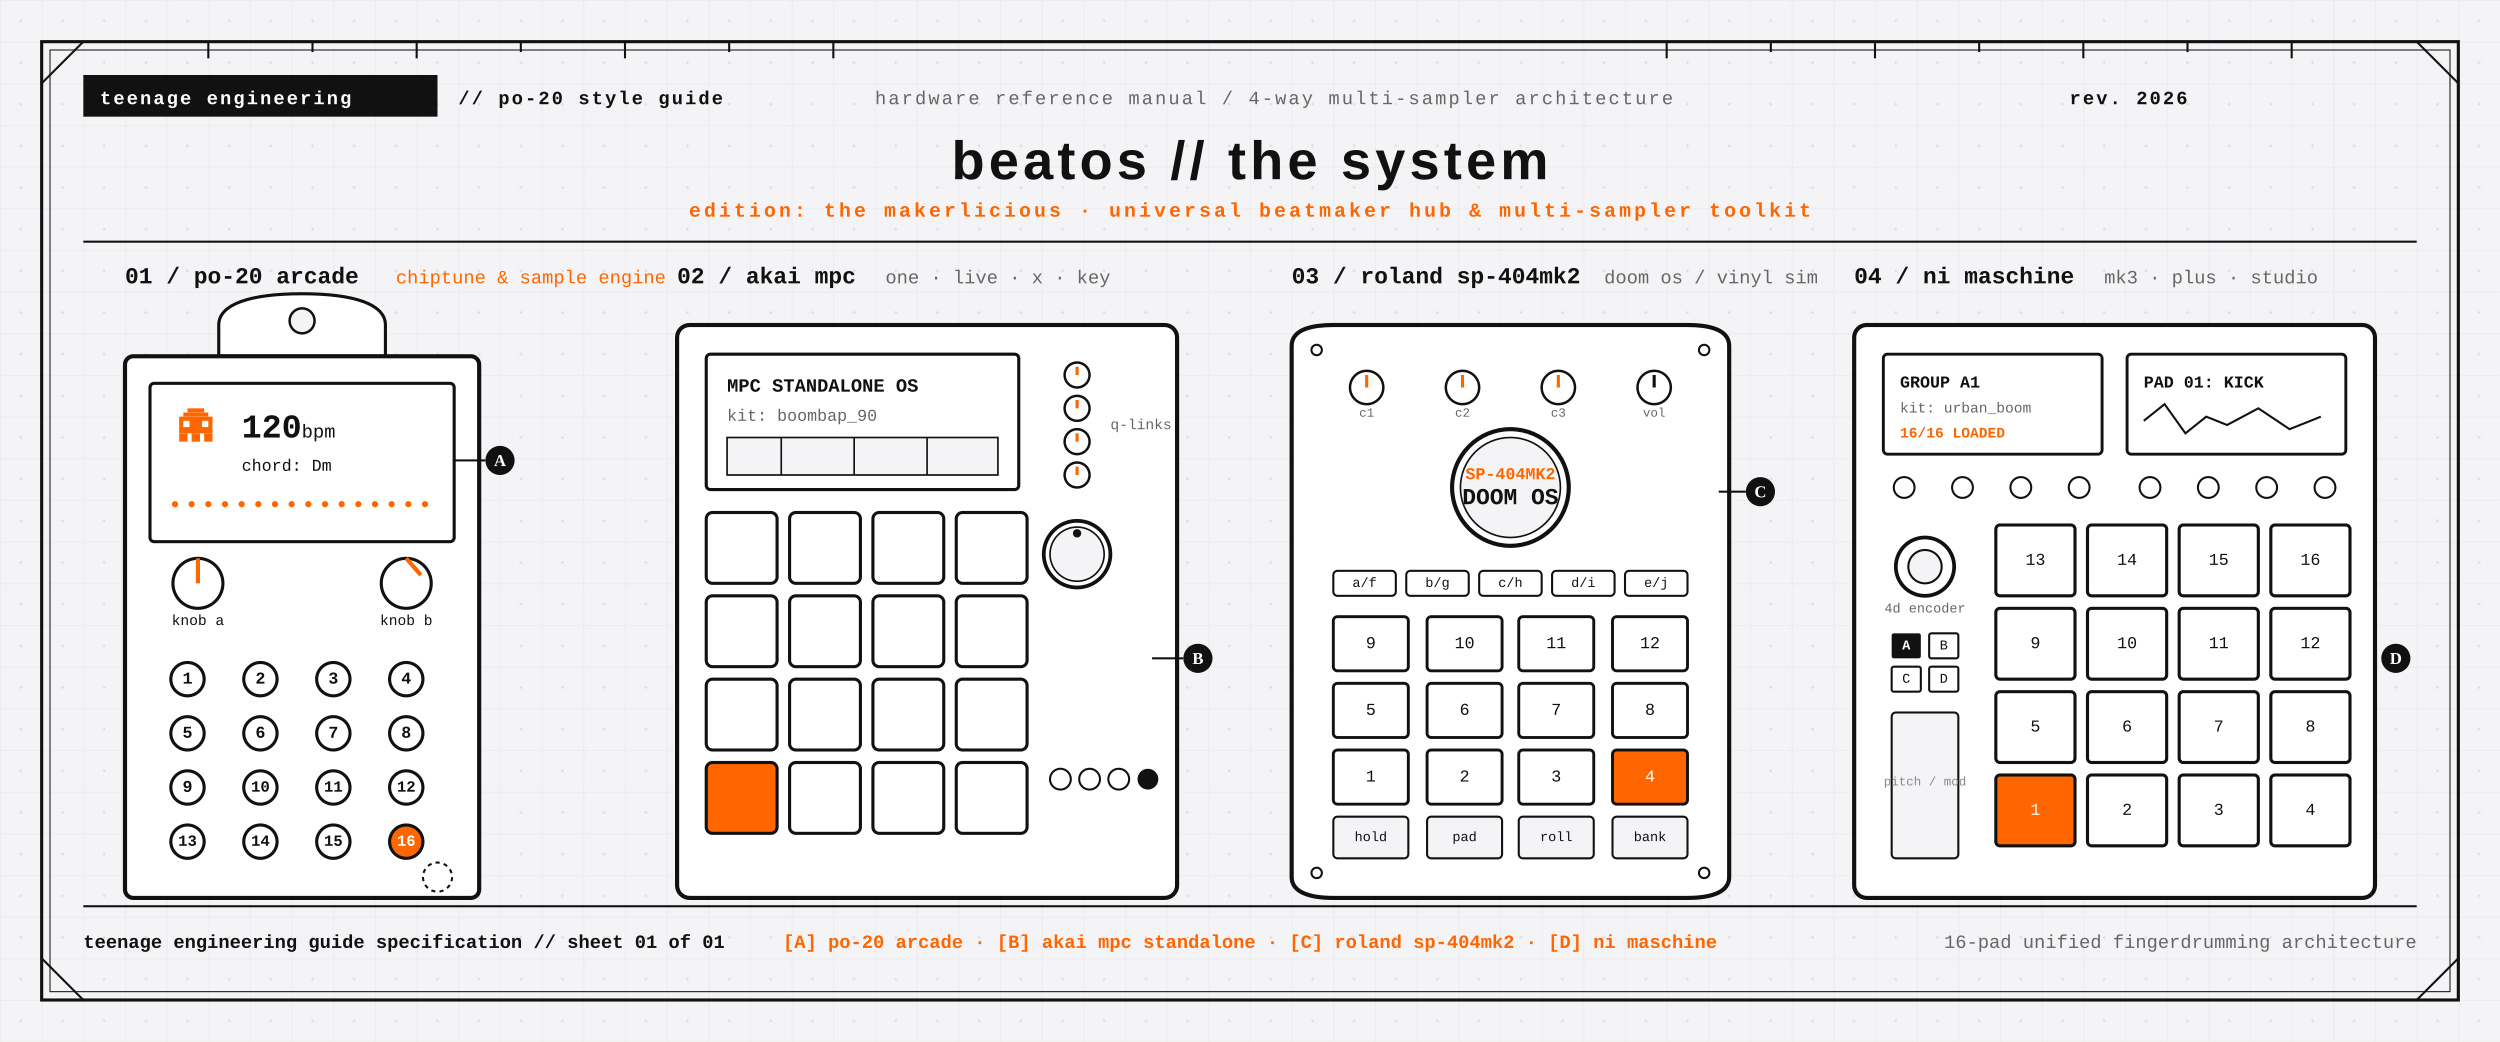
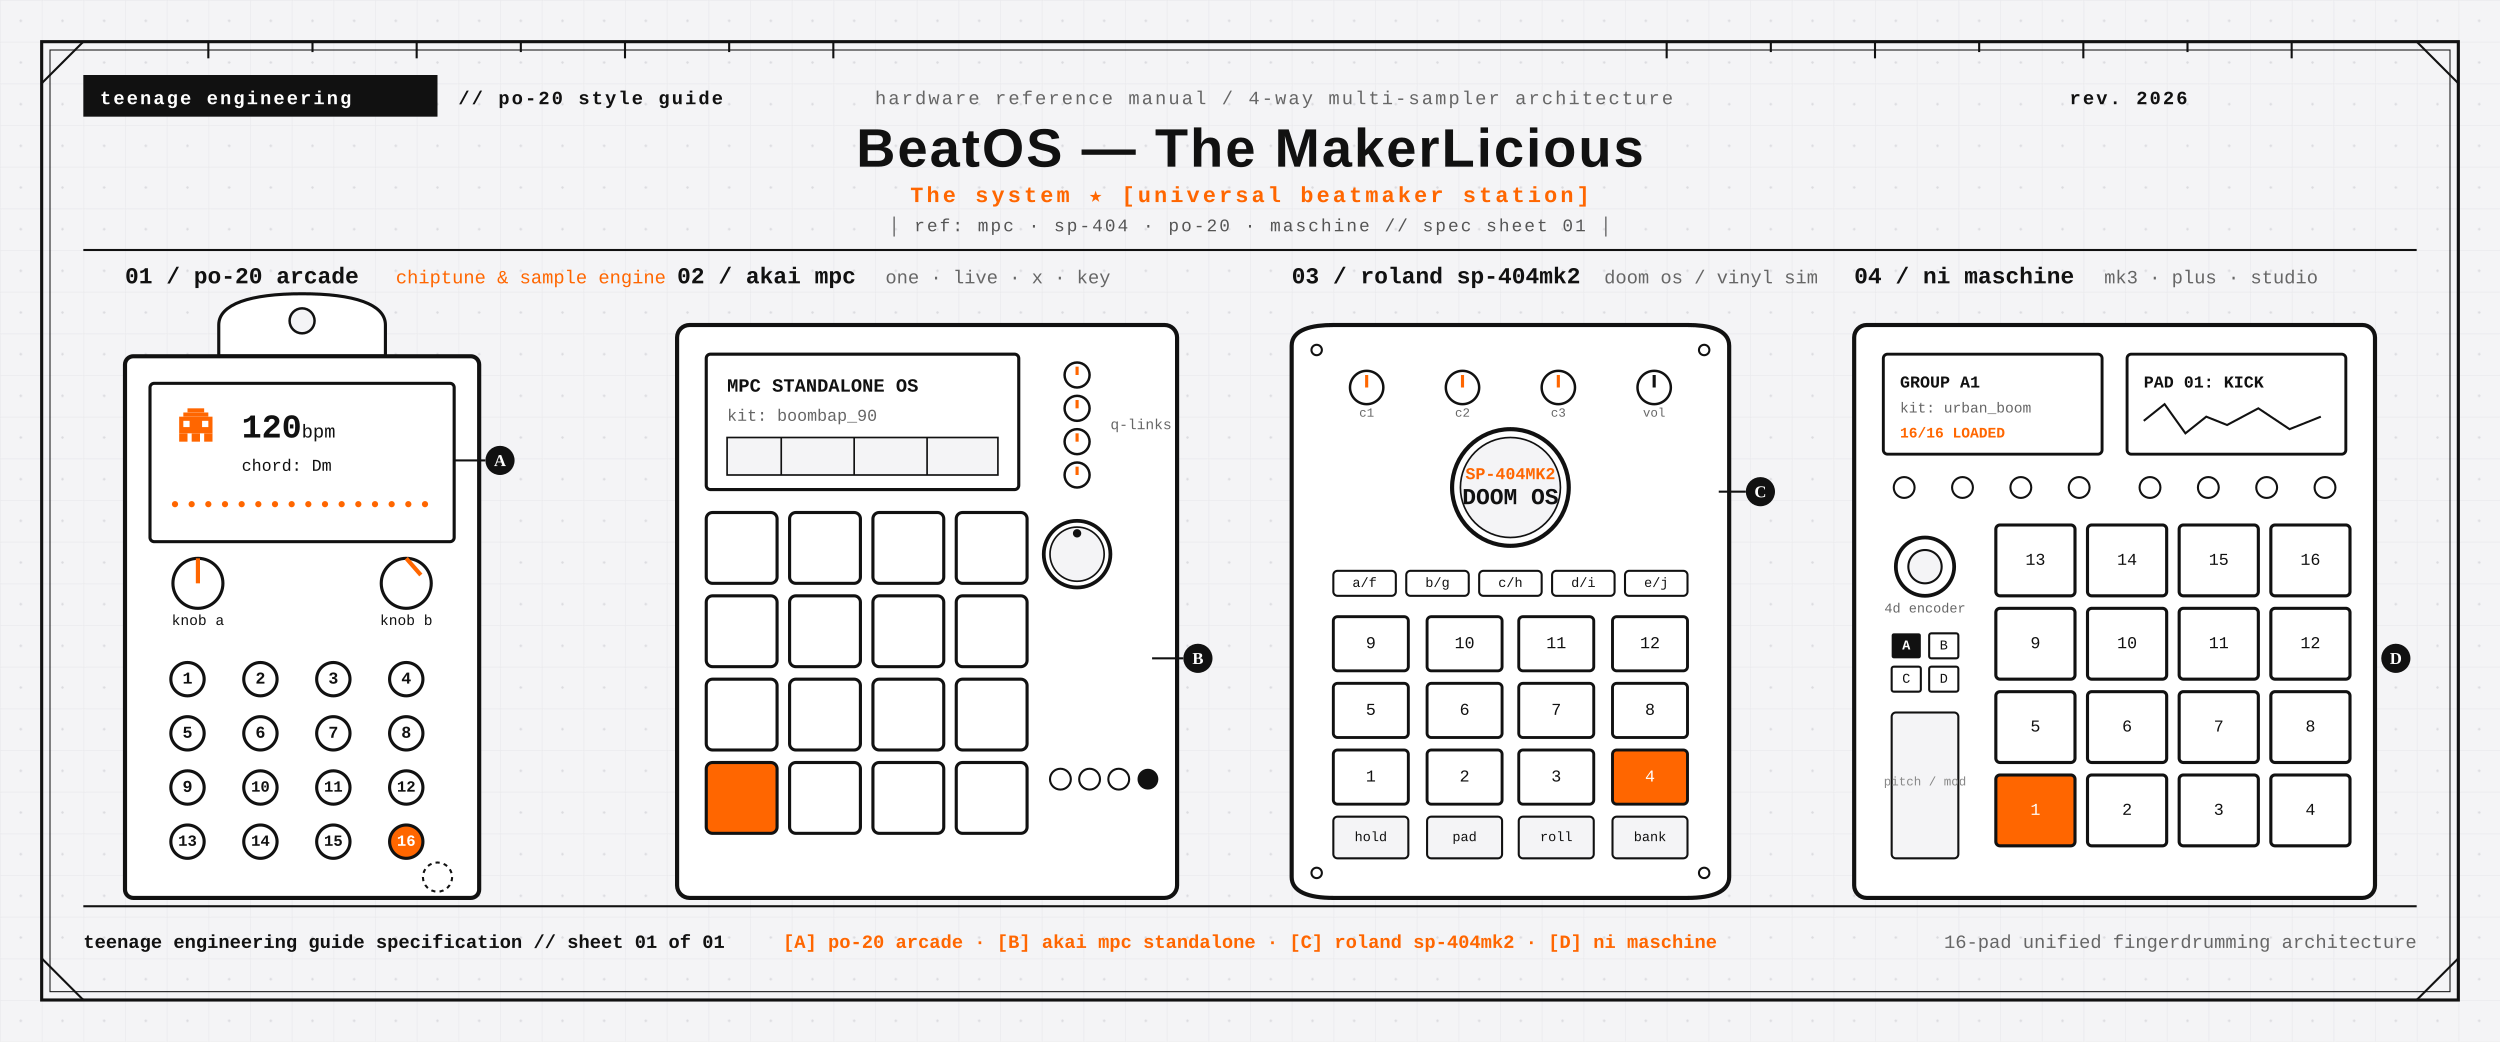
<svg xmlns="http://www.w3.org/2000/svg" viewBox="0 0 1200 500" width="100%" height="100%">
  <defs>
    <pattern id="teGrid" width="20" height="20" patternUnits="userSpaceOnUse">
      <path d="M 20 0 L 0 0 0 20" fill="none" stroke="#e2e2e6" stroke-width="0.5" />
      <circle cx="10" cy="10" r="0.6" fill="#d1d1d6" />
    </pattern>
    <style>
      .te-text { font-family: -apple-system, BlinkMacSystemFont, "Helvetica Neue", Arial, sans-serif; }
      .te-mono { font-family: "SF Mono", Monaco, "Courier New", monospace; }
      .te-bold { font-weight: 700; }
      .te-black { stroke: #111111; fill: none; }
      .te-orange { fill: #ff6600; }
      .te-badge { fill: #111111; }
      .te-badge-txt { fill: #ffffff; font-size: 8px; font-weight: 700; text-anchor: middle; dominant-baseline: central; }
    </style>
  </defs>
  <rect width="1200" height="500" fill="#f4f4f6" />
  <rect width="1200" height="500" fill="url(#teGrid)" opacity="0.7" />
  <rect x="20" y="20" width="1160" height="460" fill="none" stroke="#111111" stroke-width="1.5" />
  <rect x="24" y="24" width="1152" height="452" fill="none" stroke="#111111" stroke-width="0.5" />
  <g stroke="#111111" stroke-width="1">
    <path d="M 20 40 L 40 20 M 1180 40 L 1160 20 M 20 460 L 40 480 M 1180 460 L 1160 480" />
    <line x1="100" y1="20" x2="100" y2="28" />
    <line x1="150" y1="20" x2="150" y2="25" />
    <line x1="200" y1="20" x2="200" y2="28" />
    <line x1="250" y1="20" x2="250" y2="25" />
    <line x1="300" y1="20" x2="300" y2="28" />
    <line x1="350" y1="20" x2="350" y2="25" />
    <line x1="400" y1="20" x2="400" y2="28" />
    <line x1="800" y1="20" x2="800" y2="28" />
    <line x1="850" y1="20" x2="850" y2="25" />
    <line x1="900" y1="20" x2="900" y2="28" />
    <line x1="950" y1="20" x2="950" y2="25" />
    <line x1="1000" y1="20" x2="1000" y2="28" />
    <line x1="1050" y1="20" x2="1050" y2="25" />
    <line x1="1100" y1="20" x2="1100" y2="28" />
  </g>
  <g class="te-mono" font-size="9" fill="#111111" letter-spacing="1">
    <rect x="40" y="36" width="170" height="20" fill="#111111" />
    <text x="48" y="50" fill="#ffffff" font-weight="700">teenage engineering</text>
    <text x="220" y="50" font-weight="700">// po-20 style guide</text>
    <text x="420" y="50" fill="#666666">hardware reference manual / 4-way multi-sampler architecture</text>
    <text x="1050" y="50" text-anchor="end" font-weight="700">rev. 2026</text>
  </g>
  <g class="te-text" text-anchor="middle">
-     <text x="600" y="86" font-size="26" font-weight="900" fill="#111111" letter-spacing="2">
-       beatos // the system
+     <text x="600" y="80" font-size="26" font-weight="900" fill="#111111" letter-spacing="1">
+       BeatOS — The MakerLicious
    </text>
-     <text x="600" y="104" class="te-mono" font-size="9.5" fill="#ff6600" font-weight="700" letter-spacing="1.5">
-       edition: the makerlicious · universal beatmaker hub &amp; multi-sampler toolkit
+     <text x="600" y="97" class="te-mono" font-size="10.5" fill="#ff6600" font-weight="700" letter-spacing="1.5">
+       The system  ★  [universal beatmaker station]
    </text>
-   </g>
-   <line x1="40" y1="116" x2="1160" y2="116" stroke="#111111" stroke-width="1" />
+     <text x="600" y="111" class="te-mono" font-size="8.5" fill="#555555" letter-spacing="1">
+       │  ref: mpc · sp-404 · po-20 · maschine // spec sheet 01  │
+     </text>
+   </g>
+   <line x1="40" y1="120" x2="1160" y2="120" stroke="#111111" stroke-width="1" />
  <g transform="translate(60, 136)">
    <text x="0" y="0" class="te-mono te-bold" font-size="11" fill="#111111">01 / po-20 arcade</text>
    <text x="130" y="0" class="te-mono" font-size="9" fill="#ff6600">chiptune &amp; sample engine</text>
    <path d="M 45 20 C 45 10, 60 5, 85 5 C 110 5, 125 10, 125 20 L 125 35 L 45 35 Z" fill="#ffffff" stroke="#111111" stroke-width="1.5" />
    <circle cx="85" cy="18" r="6" fill="#f4f4f6" stroke="#111111" stroke-width="1.2" />
    <line x1="45" y1="35" x2="125" y2="35" stroke="#111111" stroke-dasharray="2,2" stroke-width="1" />
    <rect x="0" y="35" width="170" height="260" rx="4" fill="#ffffff" stroke="#111111" stroke-width="2" />
    <rect x="12" y="48" width="146" height="76" rx="2" fill="#ffffff" stroke="#111111" stroke-width="1.5" />
    <g fill="#ff6600" transform="translate(24, 60)">
      <rect x="6" y="0" width="8" height="2" />
      <rect x="4" y="2" width="12" height="2" />
      <rect x="2" y="4" width="16" height="8" />
      <rect x="4" y="6" width="3" height="3" fill="#ffffff" />
      <rect x="13" y="6" width="3" height="3" fill="#ffffff" />
      <rect x="2" y="12" width="4" height="4" />
      <rect x="8" y="12" width="4" height="4" />
      <rect x="14" y="12" width="4" height="4" />
    </g>
    <text x="56" y="74" class="te-mono" font-size="16" font-weight="900" fill="#111111">120<tspan font-size="9" font-weight="normal">bpm</tspan>
    </text>
    <text x="56" y="90" class="te-mono" font-size="8" fill="#111111">chord: Dm</text>
    <g transform="translate(24, 106)" fill="#ff6600">
      <circle cx="0" cy="0" r="1.5" />
      <circle cx="8" cy="0" r="1.5" />
      <circle cx="16" cy="0" r="1.5" />
      <circle cx="24" cy="0" r="1.5" />
      <circle cx="32" cy="0" r="1.5" />
      <circle cx="40" cy="0" r="1.5" />
      <circle cx="48" cy="0" r="1.5" />
      <circle cx="56" cy="0" r="1.5" />
      <circle cx="64" cy="0" r="1.5" />
      <circle cx="72" cy="0" r="1.5" />
      <circle cx="80" cy="0" r="1.5" />
      <circle cx="88" cy="0" r="1.5" />
      <circle cx="96" cy="0" r="1.5" />
      <circle cx="104" cy="0" r="1.5" />
      <circle cx="112" cy="0" r="1.5" />
      <circle cx="120" cy="0" r="1.5" />
    </g>
    <circle cx="35" cy="144" r="12" fill="#ffffff" stroke="#111111" stroke-width="1.5" />
    <line x1="35" y1="132" x2="35" y2="144" stroke="#ff6600" stroke-width="2" />
    <text x="35" y="164" class="te-mono" font-size="7" fill="#111111" text-anchor="middle">knob a</text>
    <circle cx="135" cy="144" r="12" fill="#ffffff" stroke="#111111" stroke-width="1.5" />
    <line x1="135" y1="132" x2="142" y2="140" stroke="#ff6600" stroke-width="2" />
    <text x="135" y="164" class="te-mono" font-size="7" fill="#111111" text-anchor="middle">knob b</text>
    <g transform="translate(18, 178)">
      <circle cx="12" cy="12" r="8" fill="#ffffff" stroke="#111111" stroke-width="1.5" />
      <text x="12" y="12" class="te-mono te-bold" font-size="8" fill="#111111" text-anchor="middle" dominant-baseline="central">1</text>
      <circle cx="47" cy="12" r="8" fill="#ffffff" stroke="#111111" stroke-width="1.5" />
      <text x="47" y="12" class="te-mono te-bold" font-size="8" fill="#111111" text-anchor="middle" dominant-baseline="central">2</text>
      <circle cx="82" cy="12" r="8" fill="#ffffff" stroke="#111111" stroke-width="1.5" />
      <text x="82" y="12" class="te-mono te-bold" font-size="8" fill="#111111" text-anchor="middle" dominant-baseline="central">3</text>
      <circle cx="117" cy="12" r="8" fill="#ffffff" stroke="#111111" stroke-width="1.5" />
      <text x="117" y="12" class="te-mono te-bold" font-size="8" fill="#111111" text-anchor="middle" dominant-baseline="central">4</text>
      <circle cx="12" cy="38" r="8" fill="#ffffff" stroke="#111111" stroke-width="1.5" />
      <text x="12" y="38" class="te-mono te-bold" font-size="8" fill="#111111" text-anchor="middle" dominant-baseline="central">5</text>
      <circle cx="47" cy="38" r="8" fill="#ffffff" stroke="#111111" stroke-width="1.5" />
      <text x="47" y="38" class="te-mono te-bold" font-size="8" fill="#111111" text-anchor="middle" dominant-baseline="central">6</text>
      <circle cx="82" cy="38" r="8" fill="#ffffff" stroke="#111111" stroke-width="1.5" />
      <text x="82" y="38" class="te-mono te-bold" font-size="8" fill="#111111" text-anchor="middle" dominant-baseline="central">7</text>
      <circle cx="117" cy="38" r="8" fill="#ffffff" stroke="#111111" stroke-width="1.5" />
      <text x="117" y="38" class="te-mono te-bold" font-size="8" fill="#111111" text-anchor="middle" dominant-baseline="central">8</text>
      <circle cx="12" cy="64" r="8" fill="#ffffff" stroke="#111111" stroke-width="1.5" />
      <text x="12" y="64" class="te-mono te-bold" font-size="8" fill="#111111" text-anchor="middle" dominant-baseline="central">9</text>
      <circle cx="47" cy="64" r="8" fill="#ffffff" stroke="#111111" stroke-width="1.5" />
      <text x="47" y="64" class="te-mono te-bold" font-size="7.5" fill="#111111" text-anchor="middle" dominant-baseline="central">10</text>
      <circle cx="82" cy="64" r="8" fill="#ffffff" stroke="#111111" stroke-width="1.5" />
      <text x="82" y="64" class="te-mono te-bold" font-size="7.5" fill="#111111" text-anchor="middle" dominant-baseline="central">11</text>
      <circle cx="117" cy="64" r="8" fill="#ffffff" stroke="#111111" stroke-width="1.5" />
      <text x="117" y="64" class="te-mono te-bold" font-size="7.5" fill="#111111" text-anchor="middle" dominant-baseline="central">12</text>
      <circle cx="12" cy="90" r="8" fill="#ffffff" stroke="#111111" stroke-width="1.5" />
      <text x="12" y="90" class="te-mono te-bold" font-size="7.5" fill="#111111" text-anchor="middle" dominant-baseline="central">13</text>
      <circle cx="47" cy="90" r="8" fill="#ffffff" stroke="#111111" stroke-width="1.5" />
      <text x="47" y="90" class="te-mono te-bold" font-size="7.5" fill="#111111" text-anchor="middle" dominant-baseline="central">14</text>
      <circle cx="82" cy="90" r="8" fill="#ffffff" stroke="#111111" stroke-width="1.5" />
      <text x="82" y="90" class="te-mono te-bold" font-size="7.5" fill="#111111" text-anchor="middle" dominant-baseline="central">15</text>
      <circle cx="117" cy="90" r="8" fill="#ff6600" stroke="#111111" stroke-width="1.5" />
      <text x="117" y="90" class="te-mono te-bold" font-size="7.5" fill="#ffffff" text-anchor="middle" dominant-baseline="central">16</text>
    </g>
    <circle cx="150" cy="285" r="7" fill="none" stroke="#111111" stroke-width="1" stroke-dasharray="2,2" />
    <circle cx="180" cy="85" r="7" class="te-badge" />
    <text x="180" y="85" class="te-badge-txt">A</text>
    <line x1="158" y1="85" x2="173" y2="85" stroke="#111111" stroke-width="1" />
  </g>
  <g transform="translate(325, 136)">
    <text x="0" y="0" class="te-mono te-bold" font-size="11" fill="#111111">02 / akai mpc</text>
    <text x="100" y="0" class="te-mono" font-size="9" fill="#666666">one · live · x · key</text>
    <rect x="0" y="20" width="240" height="275" rx="6" fill="#ffffff" stroke="#111111" stroke-width="2" />
    <rect x="14" y="34" width="150" height="65" rx="2" fill="#ffffff" stroke="#111111" stroke-width="1.5" />
    <text x="24" y="52" class="te-mono te-bold" font-size="9" fill="#111111">MPC STANDALONE OS</text>
    <text x="24" y="66" class="te-mono" font-size="8" fill="#666666">kit: boombap_90</text>
    <rect x="24" y="74" width="130" height="18" fill="#f4f4f6" stroke="#111111" stroke-width="0.8" />
    <line x1="50" y1="74" x2="50" y2="92" stroke="#111111" stroke-width="0.8" />
    <line x1="85" y1="74" x2="85" y2="92" stroke="#111111" stroke-width="0.8" />
    <line x1="120" y1="74" x2="120" y2="92" stroke="#111111" stroke-width="0.8" />
    <g transform="translate(182, 38)">
      <circle cx="10" cy="6" r="6" fill="#ffffff" stroke="#111111" stroke-width="1.2" />
      <line x1="10" y1="2" x2="10" y2="6" stroke="#ff6600" stroke-width="1.5" />
      <circle cx="10" cy="22" r="6" fill="#ffffff" stroke="#111111" stroke-width="1.2" />
      <line x1="10" y1="18" x2="10" y2="22" stroke="#ff6600" stroke-width="1.5" />
      <circle cx="10" cy="38" r="6" fill="#ffffff" stroke="#111111" stroke-width="1.2" />
      <line x1="10" y1="34" x2="10" y2="38" stroke="#ff6600" stroke-width="1.5" />
      <circle cx="10" cy="54" r="6" fill="#ffffff" stroke="#111111" stroke-width="1.2" />
      <line x1="10" y1="50" x2="10" y2="54" stroke="#ff6600" stroke-width="1.5" />
      <text x="26" y="32" class="te-mono" font-size="7" fill="#666666">q-links</text>
    </g>
    <circle cx="192" cy="130" r="16" fill="#ffffff" stroke="#111111" stroke-width="1.8" />
    <circle cx="192" cy="130" r="13" fill="#f4f4f6" stroke="#111111" stroke-width="0.8" />
    <circle cx="192" cy="120" r="2" fill="#111111" />
    <g transform="translate(14, 110)">
      <rect x="0" y="0" width="34" height="34" rx="3" fill="#ffffff" stroke="#111111" stroke-width="1.5" />
      <rect x="40" y="0" width="34" height="34" rx="3" fill="#ffffff" stroke="#111111" stroke-width="1.5" />
      <rect x="80" y="0" width="34" height="34" rx="3" fill="#ffffff" stroke="#111111" stroke-width="1.5" />
      <rect x="120" y="0" width="34" height="34" rx="3" fill="#ffffff" stroke="#111111" stroke-width="1.5" />
      <rect x="0" y="40" width="34" height="34" rx="3" fill="#ffffff" stroke="#111111" stroke-width="1.5" />
      <rect x="40" y="40" width="34" height="34" rx="3" fill="#ffffff" stroke="#111111" stroke-width="1.5" />
      <rect x="80" y="40" width="34" height="34" rx="3" fill="#ffffff" stroke="#111111" stroke-width="1.5" />
      <rect x="120" y="40" width="34" height="34" rx="3" fill="#ffffff" stroke="#111111" stroke-width="1.5" />
      <rect x="0" y="80" width="34" height="34" rx="3" fill="#ffffff" stroke="#111111" stroke-width="1.5" />
      <rect x="40" y="80" width="34" height="34" rx="3" fill="#ffffff" stroke="#111111" stroke-width="1.5" />
      <rect x="80" y="80" width="34" height="34" rx="3" fill="#ffffff" stroke="#111111" stroke-width="1.5" />
      <rect x="120" y="80" width="34" height="34" rx="3" fill="#ffffff" stroke="#111111" stroke-width="1.5" />
      <rect x="0" y="120" width="34" height="34" rx="3" fill="#ff6600" stroke="#111111" stroke-width="1.5" />
      <rect x="40" y="120" width="34" height="34" rx="3" fill="#ffffff" stroke="#111111" stroke-width="1.5" />
      <rect x="80" y="120" width="34" height="34" rx="3" fill="#ffffff" stroke="#111111" stroke-width="1.5" />
      <rect x="120" y="120" width="34" height="34" rx="3" fill="#ffffff" stroke="#111111" stroke-width="1.5" />
    </g>
    <g transform="translate(176, 230)">
      <circle cx="8" cy="8" r="5" fill="#ffffff" stroke="#111111" stroke-width="1" />
      <circle cx="22" cy="8" r="5" fill="#ffffff" stroke="#111111" stroke-width="1" />
      <circle cx="36" cy="8" r="5" fill="#ffffff" stroke="#111111" stroke-width="1" />
      <circle cx="50" cy="8" r="5" fill="#111111" />
    </g>
    <circle cx="250" cy="180" r="7" class="te-badge" />
    <text x="250" y="180" class="te-badge-txt">B</text>
    <line x1="228" y1="180" x2="243" y2="180" stroke="#111111" stroke-width="1" />
  </g>
  <g transform="translate(620, 136)">
    <text x="0" y="0" class="te-mono te-bold" font-size="11" fill="#111111">03 / roland sp-404mk2</text>
    <text x="150" y="0" class="te-mono" font-size="9" fill="#666666">doom os / vinyl sim</text>
    <path d="M 0 30 C 0 22, 10 20, 20 20 L 190 20 C 200 20, 210 22, 210 30 L 210 285 C 210 292, 202 295, 190 295 L 20 295 C 8 295, 0 292, 0 285 Z" fill="#ffffff" stroke="#111111" stroke-width="2" />
    <circle cx="12" cy="32" r="2.5" fill="#ffffff" stroke="#111111" stroke-width="1" />
    <circle cx="198" cy="32" r="2.5" fill="#ffffff" stroke="#111111" stroke-width="1" />
    <circle cx="12" cy="283" r="2.5" fill="#ffffff" stroke="#111111" stroke-width="1" />
    <circle cx="198" cy="283" r="2.5" fill="#ffffff" stroke="#111111" stroke-width="1" />
    <g transform="translate(0, 36)">
      <circle cx="36" cy="14" r="8" fill="#ffffff" stroke="#111111" stroke-width="1.2" />
      <line x1="36" y1="8" x2="36" y2="14" stroke="#ff6600" stroke-width="1.5" />
      <text x="36" y="28" class="te-mono" font-size="6" fill="#666666" text-anchor="middle">c1</text>
      <circle cx="82" cy="14" r="8" fill="#ffffff" stroke="#111111" stroke-width="1.2" />
      <line x1="82" y1="8" x2="82" y2="14" stroke="#ff6600" stroke-width="1.5" />
      <text x="82" y="28" class="te-mono" font-size="6" fill="#666666" text-anchor="middle">c2</text>
      <circle cx="128" cy="14" r="8" fill="#ffffff" stroke="#111111" stroke-width="1.2" />
      <line x1="128" y1="8" x2="128" y2="14" stroke="#ff6600" stroke-width="1.5" />
      <text x="128" y="28" class="te-mono" font-size="6" fill="#666666" text-anchor="middle">c3</text>
      <circle cx="174" cy="14" r="8" fill="#ffffff" stroke="#111111" stroke-width="1.2" />
      <line x1="174" y1="8" x2="174" y2="14" stroke="#111111" stroke-width="1.5" />
      <text x="174" y="28" class="te-mono" font-size="6" fill="#666666" text-anchor="middle">vol</text>
    </g>
    <circle cx="105" cy="98" r="28" fill="#ffffff" stroke="#111111" stroke-width="2" />
    <circle cx="105" cy="98" r="24" fill="#f4f4f6" stroke="#111111" stroke-width="0.8" />
    <text x="105" y="94" class="te-mono te-bold" font-size="8" fill="#ff6600" text-anchor="middle">SP-404MK2</text>
    <text x="105" y="106" class="te-mono te-bold" font-size="11" fill="#111111" text-anchor="middle">DOOM OS</text>
    <g transform="translate(20, 138)">
      <rect x="0" y="0" width="30" height="12" rx="2" fill="#ffffff" stroke="#111111" stroke-width="1" />
      <text x="15" y="6" class="te-mono" font-size="6.5" fill="#111111" text-anchor="middle" dominant-baseline="central">a/f</text>
      <rect x="35" y="0" width="30" height="12" rx="2" fill="#ffffff" stroke="#111111" stroke-width="1" />
      <text x="50" y="6" class="te-mono" font-size="6.5" fill="#111111" text-anchor="middle" dominant-baseline="central">b/g</text>
      <rect x="70" y="0" width="30" height="12" rx="2" fill="#ffffff" stroke="#111111" stroke-width="1" />
      <text x="85" y="6" class="te-mono" font-size="6.5" fill="#111111" text-anchor="middle" dominant-baseline="central">c/h</text>
      <rect x="105" y="0" width="30" height="12" rx="2" fill="#ffffff" stroke="#111111" stroke-width="1" />
      <text x="120" y="6" class="te-mono" font-size="6.5" fill="#111111" text-anchor="middle" dominant-baseline="central">d/i</text>
      <rect x="140" y="0" width="30" height="12" rx="2" fill="#ffffff" stroke="#111111" stroke-width="1" />
      <text x="155" y="6" class="te-mono" font-size="6.5" fill="#111111" text-anchor="middle" dominant-baseline="central">e/j</text>
    </g>
    <g transform="translate(20, 160)">
      <rect x="0" y="0" width="36" height="26" rx="2" fill="#ffffff" stroke="#111111" stroke-width="1.4" />
      <text x="18" y="13" class="te-mono" font-size="8" fill="#111111" text-anchor="middle" dominant-baseline="central">9</text>
      <rect x="45" y="0" width="36" height="26" rx="2" fill="#ffffff" stroke="#111111" stroke-width="1.4" />
      <text x="63" y="13" class="te-mono" font-size="8" fill="#111111" text-anchor="middle" dominant-baseline="central">10</text>
      <rect x="89" y="0" width="36" height="26" rx="2" fill="#ffffff" stroke="#111111" stroke-width="1.4" />
      <text x="107" y="13" class="te-mono" font-size="8" fill="#111111" text-anchor="middle" dominant-baseline="central">11</text>
      <rect x="134" y="0" width="36" height="26" rx="2" fill="#ffffff" stroke="#111111" stroke-width="1.4" />
      <text x="152" y="13" class="te-mono" font-size="8" fill="#111111" text-anchor="middle" dominant-baseline="central">12</text>
      <rect x="0" y="32" width="36" height="26" rx="2" fill="#ffffff" stroke="#111111" stroke-width="1.4" />
      <text x="18" y="45" class="te-mono" font-size="8" fill="#111111" text-anchor="middle" dominant-baseline="central">5</text>
      <rect x="45" y="32" width="36" height="26" rx="2" fill="#ffffff" stroke="#111111" stroke-width="1.4" />
      <text x="63" y="45" class="te-mono" font-size="8" fill="#111111" text-anchor="middle" dominant-baseline="central">6</text>
      <rect x="89" y="32" width="36" height="26" rx="2" fill="#ffffff" stroke="#111111" stroke-width="1.4" />
      <text x="107" y="45" class="te-mono" font-size="8" fill="#111111" text-anchor="middle" dominant-baseline="central">7</text>
      <rect x="134" y="32" width="36" height="26" rx="2" fill="#ffffff" stroke="#111111" stroke-width="1.4" />
      <text x="152" y="45" class="te-mono" font-size="8" fill="#111111" text-anchor="middle" dominant-baseline="central">8</text>
      <rect x="0" y="64" width="36" height="26" rx="2" fill="#ffffff" stroke="#111111" stroke-width="1.4" />
      <text x="18" y="77" class="te-mono" font-size="8" fill="#111111" text-anchor="middle" dominant-baseline="central">1</text>
      <rect x="45" y="64" width="36" height="26" rx="2" fill="#ffffff" stroke="#111111" stroke-width="1.4" />
      <text x="63" y="77" class="te-mono" font-size="8" fill="#111111" text-anchor="middle" dominant-baseline="central">2</text>
      <rect x="89" y="64" width="36" height="26" rx="2" fill="#ffffff" stroke="#111111" stroke-width="1.4" />
      <text x="107" y="77" class="te-mono" font-size="8" fill="#111111" text-anchor="middle" dominant-baseline="central">3</text>
      <rect x="134" y="64" width="36" height="26" rx="2" fill="#ff6600" stroke="#111111" stroke-width="1.4" />
      <text x="152" y="77" class="te-mono" font-size="8" fill="#ffffff" text-anchor="middle" dominant-baseline="central">4</text>
      <rect x="0" y="96" width="36" height="20" rx="2" fill="#f4f4f6" stroke="#111111" stroke-width="1" />
      <text x="18" y="106" class="te-mono" font-size="6.5" fill="#111111" text-anchor="middle" dominant-baseline="central">hold</text>
      <rect x="45" y="96" width="36" height="20" rx="2" fill="#f4f4f6" stroke="#111111" stroke-width="1" />
      <text x="63" y="106" class="te-mono" font-size="6.5" fill="#111111" text-anchor="middle" dominant-baseline="central">pad</text>
      <rect x="89" y="96" width="36" height="20" rx="2" fill="#f4f4f6" stroke="#111111" stroke-width="1" />
      <text x="107" y="106" class="te-mono" font-size="6.5" fill="#111111" text-anchor="middle" dominant-baseline="central">roll</text>
      <rect x="134" y="96" width="36" height="20" rx="2" fill="#f4f4f6" stroke="#111111" stroke-width="1" />
      <text x="152" y="106" class="te-mono" font-size="6.5" fill="#111111" text-anchor="middle" dominant-baseline="central">bank</text>
    </g>
    <circle cx="225" cy="100" r="7" class="te-badge" />
    <text x="225" y="100" class="te-badge-txt">C</text>
    <line x1="205" y1="100" x2="218" y2="100" stroke="#111111" stroke-width="1" />
  </g>
  <g transform="translate(890, 136)">
    <text x="0" y="0" class="te-mono te-bold" font-size="11" fill="#111111">04 / ni maschine</text>
    <text x="120" y="0" class="te-mono" font-size="9" fill="#666666">mk3 · plus · studio</text>
    <rect x="0" y="20" width="250" height="275" rx="6" fill="#ffffff" stroke="#111111" stroke-width="2" />
    <g transform="translate(14, 34)">
      <rect x="0" y="0" width="105" height="48" rx="2" fill="#ffffff" stroke="#111111" stroke-width="1.4" />
      <text x="8" y="16" class="te-mono te-bold" font-size="8" fill="#111111">GROUP A1</text>
      <text x="8" y="28" class="te-mono" font-size="7" fill="#666666">kit: urban_boom</text>
      <text x="8" y="40" class="te-mono te-bold" font-size="7" fill="#ff6600">16/16 LOADED</text>
      <rect x="117" y="0" width="105" height="48" rx="2" fill="#ffffff" stroke="#111111" stroke-width="1.4" />
      <text x="125" y="16" class="te-mono te-bold" font-size="8" fill="#111111">PAD 01: KICK</text>
      <path d="M 125 32 L 135 24 L 145 38 L 155 30 L 165 34 L 180 26 L 195 36 L 210 30" fill="none" stroke="#111111" stroke-width="1" />
    </g>
    <g transform="translate(14, 90)">
      <circle cx="10" cy="8" r="5" fill="#ffffff" stroke="#111111" stroke-width="1" />
      <circle cx="38" cy="8" r="5" fill="#ffffff" stroke="#111111" stroke-width="1" />
      <circle cx="66" cy="8" r="5" fill="#ffffff" stroke="#111111" stroke-width="1" />
      <circle cx="94" cy="8" r="5" fill="#ffffff" stroke="#111111" stroke-width="1" />
      <circle cx="128" cy="8" r="5" fill="#ffffff" stroke="#111111" stroke-width="1" />
      <circle cx="156" cy="8" r="5" fill="#ffffff" stroke="#111111" stroke-width="1" />
      <circle cx="184" cy="8" r="5" fill="#ffffff" stroke="#111111" stroke-width="1" />
      <circle cx="212" cy="8" r="5" fill="#ffffff" stroke="#111111" stroke-width="1" />
    </g>
    <g transform="translate(14, 116)">
      <circle cx="20" cy="20" r="14" fill="#ffffff" stroke="#111111" stroke-width="1.8" />
      <circle cx="20" cy="20" r="8" fill="#f4f4f6" stroke="#111111" stroke-width="1" />
      <text x="20" y="42" class="te-mono" font-size="6.5" fill="#666666" text-anchor="middle">4d encoder</text>
      <rect x="4" y="52" width="14" height="12" rx="1" fill="#111111" />
      <text x="11" y="58" class="te-mono te-bold" font-size="6.5" fill="#fff" text-anchor="middle" dominant-baseline="central">A</text>
      <rect x="22" y="52" width="14" height="12" rx="1" fill="#ffffff" stroke="#111111" stroke-width="1" />
      <text x="29" y="58" class="te-mono" font-size="6.5" fill="#111111" text-anchor="middle" dominant-baseline="central">B</text>
      <rect x="4" y="68" width="14" height="12" rx="1" fill="#ffffff" stroke="#111111" stroke-width="1" />
      <text x="11" y="74" class="te-mono" font-size="6.5" fill="#111111" text-anchor="middle" dominant-baseline="central">C</text>
      <rect x="22" y="68" width="14" height="12" rx="1" fill="#ffffff" stroke="#111111" stroke-width="1" />
      <text x="29" y="74" class="te-mono" font-size="6.5" fill="#111111" text-anchor="middle" dominant-baseline="central">D</text>
      <rect x="4" y="90" width="32" height="70" rx="2" fill="#f4f4f6" stroke="#111111" stroke-width="1" />
      <text x="20" y="125" class="te-mono" font-size="6" fill="#888888" text-anchor="middle">pitch / mod</text>
    </g>
    <g transform="translate(68, 116)">
      <rect x="0" y="0" width="38" height="34" rx="2" fill="#ffffff" stroke="#111111" stroke-width="1.5" />
      <text x="19" y="17" class="te-mono" font-size="8" fill="#111111" text-anchor="middle" dominant-baseline="central">13</text>
      <rect x="44" y="0" width="38" height="34" rx="2" fill="#ffffff" stroke="#111111" stroke-width="1.5" />
      <text x="63" y="17" class="te-mono" font-size="8" fill="#111111" text-anchor="middle" dominant-baseline="central">14</text>
      <rect x="88" y="0" width="38" height="34" rx="2" fill="#ffffff" stroke="#111111" stroke-width="1.5" />
      <text x="107" y="17" class="te-mono" font-size="8" fill="#111111" text-anchor="middle" dominant-baseline="central">15</text>
      <rect x="132" y="0" width="38" height="34" rx="2" fill="#ffffff" stroke="#111111" stroke-width="1.5" />
      <text x="151" y="17" class="te-mono" font-size="8" fill="#111111" text-anchor="middle" dominant-baseline="central">16</text>
      <rect x="0" y="40" width="38" height="34" rx="2" fill="#ffffff" stroke="#111111" stroke-width="1.5" />
      <text x="19" y="57" class="te-mono" font-size="8" fill="#111111" text-anchor="middle" dominant-baseline="central">9</text>
      <rect x="44" y="40" width="38" height="34" rx="2" fill="#ffffff" stroke="#111111" stroke-width="1.5" />
      <text x="63" y="57" class="te-mono" font-size="8" fill="#111111" text-anchor="middle" dominant-baseline="central">10</text>
      <rect x="88" y="40" width="38" height="34" rx="2" fill="#ffffff" stroke="#111111" stroke-width="1.5" />
      <text x="107" y="57" class="te-mono" font-size="8" fill="#111111" text-anchor="middle" dominant-baseline="central">11</text>
      <rect x="132" y="40" width="38" height="34" rx="2" fill="#ffffff" stroke="#111111" stroke-width="1.5" />
      <text x="151" y="57" class="te-mono" font-size="8" fill="#111111" text-anchor="middle" dominant-baseline="central">12</text>
      <rect x="0" y="80" width="38" height="34" rx="2" fill="#ffffff" stroke="#111111" stroke-width="1.5" />
      <text x="19" y="97" class="te-mono" font-size="8" fill="#111111" text-anchor="middle" dominant-baseline="central">5</text>
      <rect x="44" y="80" width="38" height="34" rx="2" fill="#ffffff" stroke="#111111" stroke-width="1.5" />
      <text x="63" y="97" class="te-mono" font-size="8" fill="#111111" text-anchor="middle" dominant-baseline="central">6</text>
      <rect x="88" y="80" width="38" height="34" rx="2" fill="#ffffff" stroke="#111111" stroke-width="1.5" />
      <text x="107" y="97" class="te-mono" font-size="8" fill="#111111" text-anchor="middle" dominant-baseline="central">7</text>
      <rect x="132" y="80" width="38" height="34" rx="2" fill="#ffffff" stroke="#111111" stroke-width="1.5" />
      <text x="151" y="97" class="te-mono" font-size="8" fill="#111111" text-anchor="middle" dominant-baseline="central">8</text>
      <rect x="0" y="120" width="38" height="34" rx="2" fill="#ff6600" stroke="#111111" stroke-width="1.5" />
      <text x="19" y="137" class="te-mono" font-size="8" fill="#ffffff" text-anchor="middle" dominant-baseline="central">1</text>
      <rect x="44" y="120" width="38" height="34" rx="2" fill="#ffffff" stroke="#111111" stroke-width="1.5" />
      <text x="63" y="137" class="te-mono" font-size="8" fill="#111111" text-anchor="middle" dominant-baseline="central">2</text>
      <rect x="88" y="120" width="38" height="34" rx="2" fill="#ffffff" stroke="#111111" stroke-width="1.5" />
      <text x="107" y="137" class="te-mono" font-size="8" fill="#111111" text-anchor="middle" dominant-baseline="central">3</text>
      <rect x="132" y="120" width="38" height="34" rx="2" fill="#ffffff" stroke="#111111" stroke-width="1.5" />
      <text x="151" y="137" class="te-mono" font-size="8" fill="#111111" text-anchor="middle" dominant-baseline="central">4</text>
    </g>
    <circle cx="260" cy="180" r="7" class="te-badge" />
    <text x="260" y="180" class="te-badge-txt">D</text>
  </g>
  <g class="te-mono" font-size="9" fill="#111111">
    <line x1="40" y1="435" x2="1160" y2="435" stroke="#111111" stroke-width="1" />
    <text x="40" y="455" font-weight="700">teenage engineering guide specification // sheet 01 of 01</text>
    <text x="600" y="455" text-anchor="middle" fill="#ff6600" font-weight="700">[A] po-20 arcade · [B] akai mpc standalone · [C] roland sp-404mk2 · [D] ni maschine</text>
    <text x="1160" y="455" text-anchor="end" fill="#666666">16-pad unified fingerdrumming architecture</text>
  </g>
</svg>
